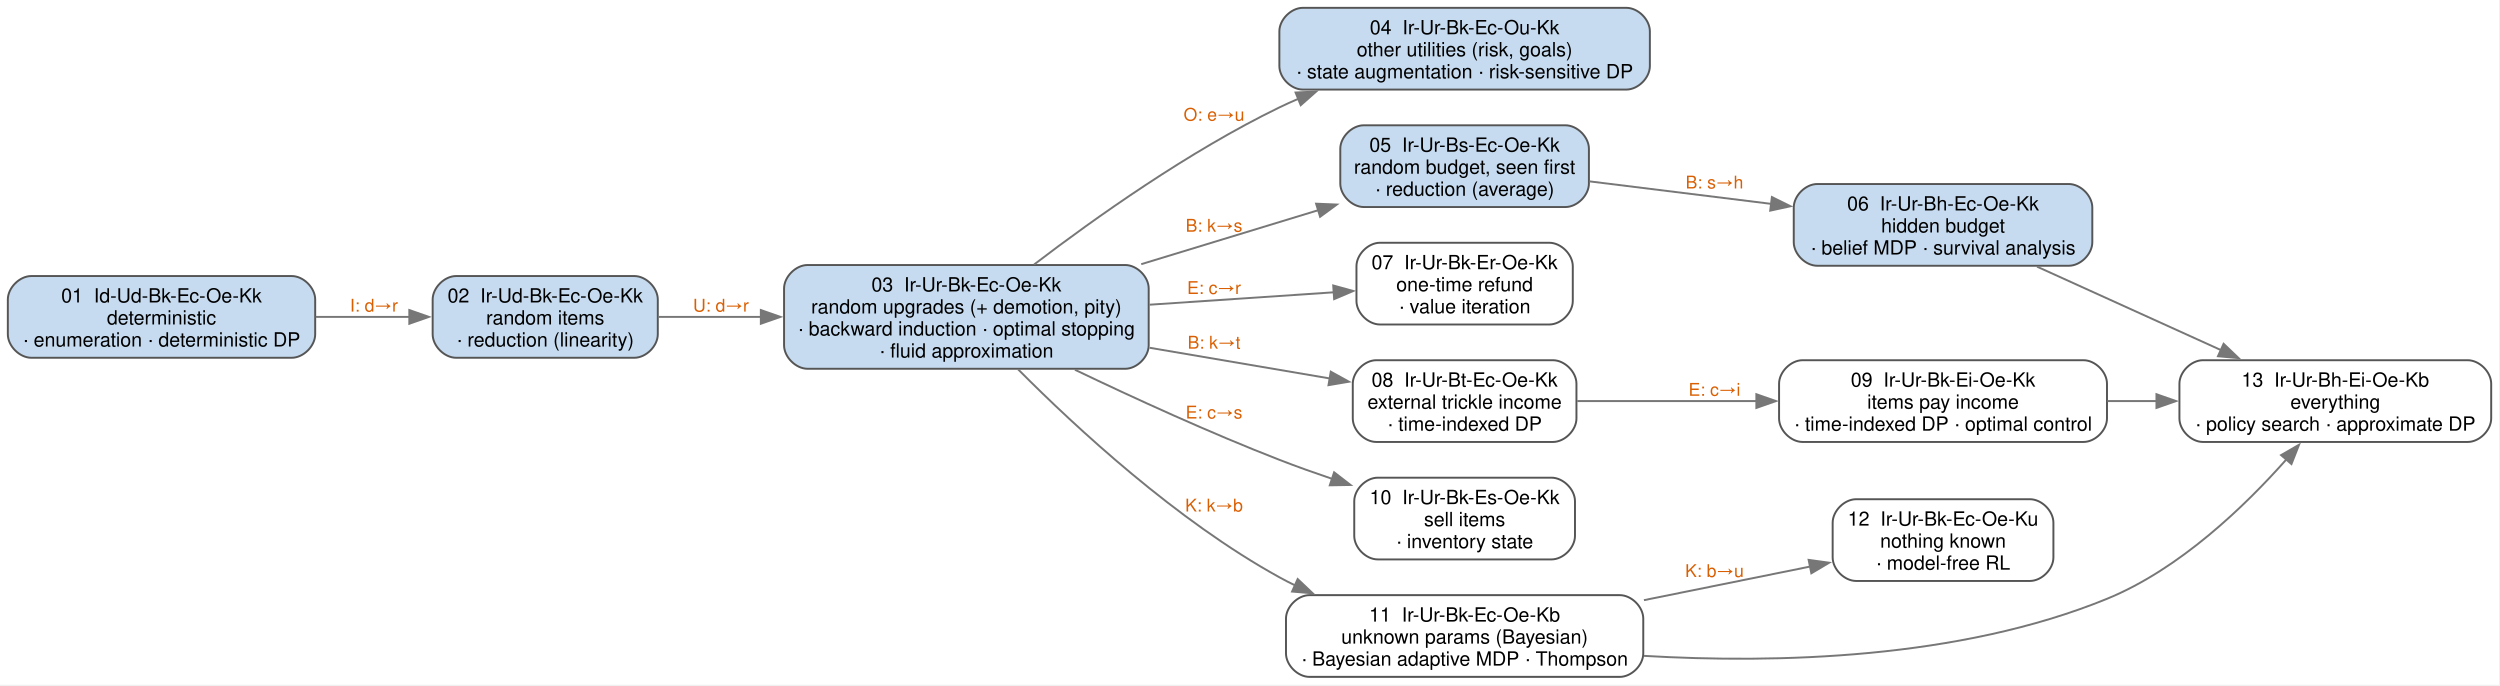
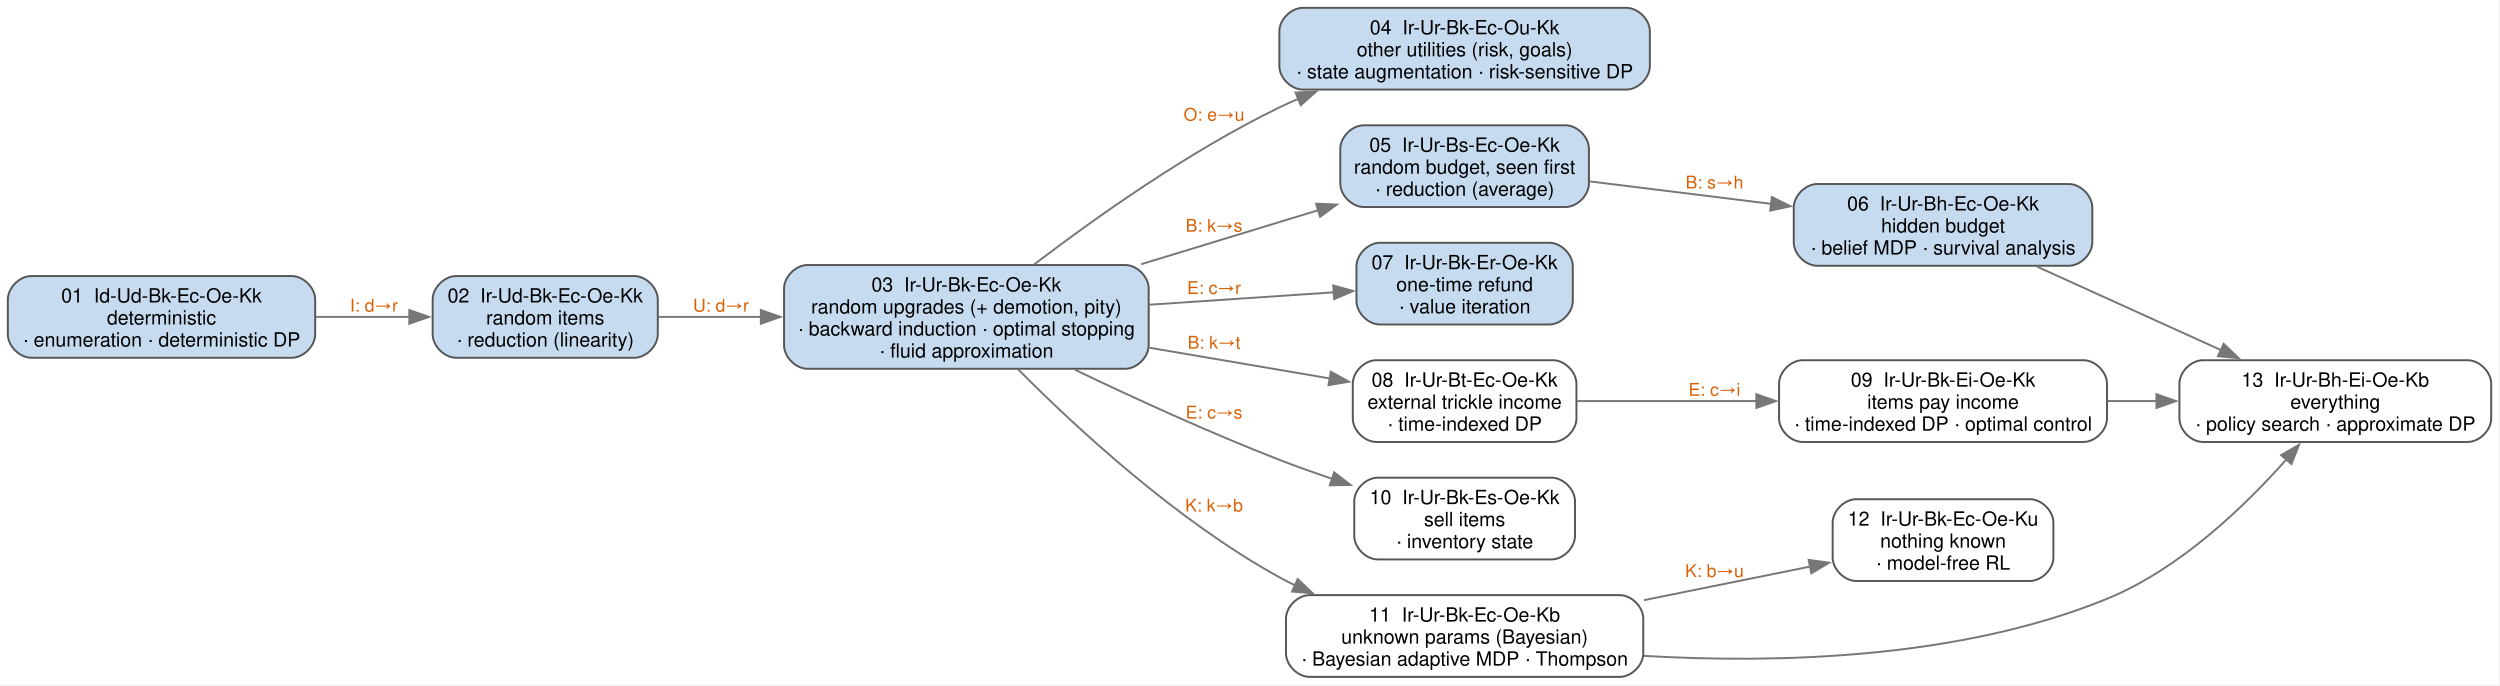
<svg xmlns="http://www.w3.org/2000/svg" width="1277pt" height="350pt" viewBox="0.00 0.00 1277.00 350.00">
  <g id="graph0" class="graph" transform="scale(1 1) rotate(0) translate(4 345.75)">
    <polygon fill="white" stroke="none" points="-4,4 -4,-345.75 1272.5,-345.75 1272.5,4 -4,4" />
    <g id="node1" class="node">
      <path fill="#c6dbef" stroke="#555555" d="M145,-204.75C145,-204.75 12,-204.75 12,-204.75 6,-204.75 0,-198.75 0,-192.75 0,-192.75 0,-175 0,-175 0,-169 6,-163 12,-163 12,-163 145,-163 145,-163 151,-163 157,-169 157,-175 157,-175 157,-192.75 157,-192.75 157,-198.75 151,-204.75 145,-204.75" />
      <text xml:space="preserve" text-anchor="middle" x="78.5" y="-191.25" font-family="Helvetica,sans-Serif" font-size="10.00">01  Id-Ud-Bk-Ec-Oe-Kk</text>
      <text xml:space="preserve" text-anchor="middle" x="78.5" y="-180" font-family="Helvetica,sans-Serif" font-size="10.00">deterministic</text>
      <text xml:space="preserve" text-anchor="middle" x="78.5" y="-168.75" font-family="Helvetica,sans-Serif" font-size="10.00">· enumeration · deterministic DP</text>
    </g>
    <g id="node2" class="node">
      <path fill="#c6dbef" stroke="#555555" d="M320,-204.75C320,-204.75 229,-204.75 229,-204.75 223,-204.75 217,-198.75 217,-192.75 217,-192.75 217,-175 217,-175 217,-169 223,-163 229,-163 229,-163 320,-163 320,-163 326,-163 332,-169 332,-175 332,-175 332,-192.75 332,-192.75 332,-198.75 326,-204.75 320,-204.75" />
      <text xml:space="preserve" text-anchor="middle" x="274.5" y="-191.25" font-family="Helvetica,sans-Serif" font-size="10.00">02  Ir-Ud-Bk-Ec-Oe-Kk</text>
      <text xml:space="preserve" text-anchor="middle" x="274.5" y="-180" font-family="Helvetica,sans-Serif" font-size="10.00">random items</text>
      <text xml:space="preserve" text-anchor="middle" x="274.5" y="-168.75" font-family="Helvetica,sans-Serif" font-size="10.00">· reduction (linearity)</text>
    </g>
    <g id="edge1" class="edge">
      <path fill="none" stroke="#777777" d="M157.29,-183.88C173.24,-183.88 189.91,-183.88 205.48,-183.88" />
      <polygon fill="#777777" stroke="#777777" points="205.08,-187.38 215.08,-183.88 205.08,-180.38 205.08,-187.38" />
      <text xml:space="preserve" text-anchor="middle" x="187" y="-186.57" font-family="Helvetica,sans-Serif" font-size="9.00" fill="#d95f02">I: d→r</text>
    </g>
    <g id="node3" class="node">
      <path fill="#c6dbef" stroke="#555555" d="M570.75,-210.38C570.75,-210.38 408.5,-210.38 408.5,-210.38 402.5,-210.38 396.5,-204.38 396.5,-198.38 396.5,-198.38 396.5,-169.38 396.5,-169.38 396.5,-163.38 402.5,-157.38 408.5,-157.38 408.5,-157.38 570.75,-157.38 570.75,-157.38 576.75,-157.38 582.75,-163.38 582.75,-169.38 582.75,-169.38 582.75,-198.38 582.75,-198.38 582.75,-204.38 576.75,-210.38 570.75,-210.38" />
      <text xml:space="preserve" text-anchor="middle" x="489.62" y="-196.88" font-family="Helvetica,sans-Serif" font-size="10.00">03  Ir-Ur-Bk-Ec-Oe-Kk</text>
      <text xml:space="preserve" text-anchor="middle" x="489.62" y="-185.62" font-family="Helvetica,sans-Serif" font-size="10.00">random upgrades (+ demotion, pity)</text>
      <text xml:space="preserve" text-anchor="middle" x="489.62" y="-174.38" font-family="Helvetica,sans-Serif" font-size="10.00">· backward induction · optimal stopping</text>
      <text xml:space="preserve" text-anchor="middle" x="489.62" y="-163.12" font-family="Helvetica,sans-Serif" font-size="10.00">· fluid approximation</text>
    </g>
    <g id="edge2" class="edge">
      <path fill="none" stroke="#777777" d="M332.33,-183.88C348.49,-183.88 366.62,-183.88 384.65,-183.88" />
      <polygon fill="#777777" stroke="#777777" points="384.64,-187.38 394.64,-183.88 384.64,-180.38 384.64,-187.38" />
      <text xml:space="preserve" text-anchor="middle" x="364.25" y="-186.57" font-family="Helvetica,sans-Serif" font-size="9.00" fill="#d95f02">U: d→r</text>
    </g>
    <g id="node4" class="node">
      <path fill="#c6dbef" stroke="#555555" d="M826.75,-341.75C826.75,-341.75 661.5,-341.75 661.5,-341.75 655.5,-341.75 649.5,-335.75 649.5,-329.75 649.5,-329.75 649.5,-312 649.5,-312 649.5,-306 655.5,-300 661.5,-300 661.5,-300 826.75,-300 826.75,-300 832.75,-300 838.75,-306 838.75,-312 838.75,-312 838.75,-329.75 838.75,-329.75 838.75,-335.75 832.75,-341.75 826.75,-341.75" />
      <text xml:space="preserve" text-anchor="middle" x="744.12" y="-328.25" font-family="Helvetica,sans-Serif" font-size="10.00">04  Ir-Ur-Bk-Ec-Ou-Kk</text>
      <text xml:space="preserve" text-anchor="middle" x="744.12" y="-317" font-family="Helvetica,sans-Serif" font-size="10.00">other utilities (risk, goals)</text>
      <text xml:space="preserve" text-anchor="middle" x="744.12" y="-305.75" font-family="Helvetica,sans-Serif" font-size="10.00">· state augmentation · risk-sensitive DP</text>
    </g>
    <g id="edge3" class="edge">
      <path fill="none" stroke="#777777" d="M524.24,-210.66C555.28,-234.35 603.42,-268.53 649.5,-290.88 652.62,-292.39 655.84,-293.85 659.12,-295.26" />
      <polygon fill="#777777" stroke="#777777" points="657.77,-298.49 668.35,-299.02 660.41,-292.01 657.77,-298.49" />
      <text xml:space="preserve" text-anchor="middle" x="616.12" y="-284.09" font-family="Helvetica,sans-Serif" font-size="9.00" fill="#d95f02">O: e→u</text>
    </g>
    <g id="node5" class="node">
      <path fill="#c6dbef" stroke="#555555" d="M795.62,-281.75C795.62,-281.75 692.62,-281.75 692.62,-281.75 686.62,-281.75 680.62,-275.75 680.62,-269.75 680.62,-269.75 680.62,-252 680.62,-252 680.62,-246 686.62,-240 692.62,-240 692.62,-240 795.62,-240 795.62,-240 801.62,-240 807.62,-246 807.62,-252 807.62,-252 807.62,-269.75 807.62,-269.75 807.62,-275.75 801.62,-281.75 795.62,-281.75" />
      <text xml:space="preserve" text-anchor="middle" x="744.12" y="-268.25" font-family="Helvetica,sans-Serif" font-size="10.00">05  Ir-Ur-Bs-Ec-Oe-Kk</text>
      <text xml:space="preserve" text-anchor="middle" x="744.12" y="-257" font-family="Helvetica,sans-Serif" font-size="10.00">random budget, seen first</text>
      <text xml:space="preserve" text-anchor="middle" x="744.12" y="-245.75" font-family="Helvetica,sans-Serif" font-size="10.00">· reduction (average)</text>
    </g>
    <g id="edge4" class="edge">
      <path fill="none" stroke="#777777" d="M578.94,-210.81C608.57,-219.84 641.28,-229.82 669.65,-238.47" />
      <polygon fill="#777777" stroke="#777777" points="668.26,-241.71 678.85,-241.27 670.31,-235.01 668.26,-241.71" />
      <text xml:space="preserve" text-anchor="middle" x="616.12" y="-227.38" font-family="Helvetica,sans-Serif" font-size="9.00" fill="#d95f02">B: k→s</text>
    </g>
    <g id="node7" class="node">
-       <path fill="white" stroke="#555555" d="M787.38,-221.75C787.38,-221.75 700.88,-221.75 700.88,-221.75 694.88,-221.75 688.88,-215.75 688.88,-209.75 688.88,-209.75 688.88,-192 688.88,-192 688.88,-186 694.88,-180 700.88,-180 700.88,-180 787.38,-180 787.38,-180 793.38,-180 799.38,-186 799.38,-192 799.38,-192 799.38,-209.75 799.38,-209.75 799.38,-215.75 793.38,-221.75 787.38,-221.75" />
+       <path fill="#c6dbef" stroke="#555555" d="M787.38,-221.75C787.38,-221.75 700.88,-221.75 700.88,-221.75 694.88,-221.75 688.88,-215.75 688.88,-209.75 688.88,-209.75 688.88,-192 688.88,-192 688.88,-186 694.88,-180 700.88,-180 700.88,-180 787.38,-180 787.38,-180 793.38,-180 799.38,-186 799.38,-192 799.38,-192 799.38,-209.75 799.38,-209.75 799.38,-215.75 793.38,-221.75 787.38,-221.75" />
      <text xml:space="preserve" text-anchor="middle" x="744.12" y="-208.25" font-family="Helvetica,sans-Serif" font-size="10.00">07  Ir-Ur-Bk-Er-Oe-Kk</text>
      <text xml:space="preserve" text-anchor="middle" x="744.12" y="-197" font-family="Helvetica,sans-Serif" font-size="10.00">one-time refund</text>
      <text xml:space="preserve" text-anchor="middle" x="744.12" y="-185.75" font-family="Helvetica,sans-Serif" font-size="10.00">· value iteration</text>
    </g>
    <g id="edge6" class="edge">
      <path fill="none" stroke="#777777" d="M583.21,-190.11C614.53,-192.22 648.82,-194.53 677.59,-196.46" />
      <polygon fill="#777777" stroke="#777777" points="677.01,-199.93 687.22,-197.11 677.48,-192.95 677.01,-199.93" />
      <text xml:space="preserve" text-anchor="middle" x="616.12" y="-195.58" font-family="Helvetica,sans-Serif" font-size="9.00" fill="#d95f02">E: c→r</text>
    </g>
    <g id="node8" class="node">
      <path fill="white" stroke="#555555" d="M789.25,-161.75C789.25,-161.75 699,-161.75 699,-161.75 693,-161.75 687,-155.75 687,-149.75 687,-149.75 687,-132 687,-132 687,-126 693,-120 699,-120 699,-120 789.25,-120 789.25,-120 795.25,-120 801.25,-126 801.25,-132 801.25,-132 801.25,-149.75 801.25,-149.75 801.25,-155.75 795.25,-161.75 789.25,-161.75" />
      <text xml:space="preserve" text-anchor="middle" x="744.12" y="-148.25" font-family="Helvetica,sans-Serif" font-size="10.00">08  Ir-Ur-Bt-Ec-Oe-Kk</text>
      <text xml:space="preserve" text-anchor="middle" x="744.12" y="-137" font-family="Helvetica,sans-Serif" font-size="10.00">external trickle income</text>
      <text xml:space="preserve" text-anchor="middle" x="744.12" y="-125.75" font-family="Helvetica,sans-Serif" font-size="10.00">· time-indexed DP</text>
    </g>
    <g id="edge7" class="edge">
      <path fill="none" stroke="#777777" d="M583.21,-168.11C613.78,-162.9 647.19,-157.21 675.52,-152.39" />
      <polygon fill="#777777" stroke="#777777" points="675.76,-155.9 685.03,-150.77 674.59,-149 675.76,-155.9" />
      <text xml:space="preserve" text-anchor="middle" x="616.12" y="-167.65" font-family="Helvetica,sans-Serif" font-size="9.00" fill="#d95f02">B: k→t</text>
    </g>
    <g id="node10" class="node">
      <path fill="white" stroke="#555555" d="M788.5,-101.75C788.5,-101.75 699.75,-101.75 699.75,-101.75 693.75,-101.75 687.75,-95.75 687.75,-89.75 687.75,-89.75 687.75,-72 687.75,-72 687.75,-66 693.75,-60 699.75,-60 699.75,-60 788.5,-60 788.5,-60 794.5,-60 800.5,-66 800.5,-72 800.5,-72 800.5,-89.75 800.5,-89.75 800.5,-95.75 794.5,-101.75 788.5,-101.75" />
      <text xml:space="preserve" text-anchor="middle" x="744.12" y="-88.25" font-family="Helvetica,sans-Serif" font-size="10.00">10  Ir-Ur-Bk-Es-Oe-Kk</text>
      <text xml:space="preserve" text-anchor="middle" x="744.12" y="-77" font-family="Helvetica,sans-Serif" font-size="10.00">sell items</text>
      <text xml:space="preserve" text-anchor="middle" x="744.12" y="-65.75" font-family="Helvetica,sans-Serif" font-size="10.00">· inventory state</text>
    </g>
    <g id="edge9" class="edge">
      <path fill="none" stroke="#777777" d="M545.07,-156.88C575.42,-142.34 614.13,-124.61 649.5,-110.88 658.19,-107.5 667.44,-104.2 676.6,-101.1" />
      <polygon fill="#777777" stroke="#777777" points="677.47,-104.5 685.85,-98.03 675.26,-97.85 677.47,-104.5" />
      <text xml:space="preserve" text-anchor="middle" x="616.12" y="-131.97" font-family="Helvetica,sans-Serif" font-size="9.00" fill="#d95f02">E: c→s</text>
    </g>
    <g id="node11" class="node">
      <path fill="white" stroke="#555555" d="M823.38,-41.75C823.38,-41.75 664.88,-41.75 664.88,-41.75 658.88,-41.75 652.88,-35.75 652.88,-29.75 652.88,-29.75 652.88,-12 652.88,-12 652.88,-6 658.88,0 664.88,0 664.88,0 823.38,0 823.38,0 829.38,0 835.38,-6 835.38,-12 835.38,-12 835.38,-29.75 835.38,-29.75 835.38,-35.75 829.38,-41.75 823.38,-41.75" />
      <text xml:space="preserve" text-anchor="middle" x="744.12" y="-28.25" font-family="Helvetica,sans-Serif" font-size="10.00">11  Ir-Ur-Bk-Ec-Oe-Kb</text>
      <text xml:space="preserve" text-anchor="middle" x="744.12" y="-17" font-family="Helvetica,sans-Serif" font-size="10.00">unknown params (Bayesian)</text>
      <text xml:space="preserve" text-anchor="middle" x="744.12" y="-5.75" font-family="Helvetica,sans-Serif" font-size="10.00">· Bayesian adaptive MDP · Thompson</text>
    </g>
    <g id="edge10" class="edge">
      <path fill="none" stroke="#777777" d="M516.07,-157.07C545.61,-127.34 597.04,-79.77 649.5,-50.88 652.14,-49.42 654.87,-48.02 657.65,-46.68" />
      <polygon fill="#777777" stroke="#777777" points="658.85,-49.98 666.54,-42.69 655.99,-43.59 658.85,-49.98" />
      <text xml:space="preserve" text-anchor="middle" x="616.12" y="-84.47" font-family="Helvetica,sans-Serif" font-size="9.00" fill="#d95f02">K: k→b</text>
    </g>
    <g id="node6" class="node">
      <path fill="#c6dbef" stroke="#555555" d="M1052.75,-251.75C1052.75,-251.75 924.25,-251.75 924.25,-251.75 918.25,-251.75 912.25,-245.75 912.25,-239.75 912.25,-239.75 912.25,-222 912.25,-222 912.25,-216 918.25,-210 924.25,-210 924.25,-210 1052.75,-210 1052.75,-210 1058.75,-210 1064.75,-216 1064.75,-222 1064.75,-222 1064.75,-239.75 1064.75,-239.75 1064.75,-245.75 1058.75,-251.75 1052.75,-251.75" />
      <text xml:space="preserve" text-anchor="middle" x="988.5" y="-238.25" font-family="Helvetica,sans-Serif" font-size="10.00">06  Ir-Ur-Bh-Ec-Oe-Kk</text>
      <text xml:space="preserve" text-anchor="middle" x="988.5" y="-227" font-family="Helvetica,sans-Serif" font-size="10.00">hidden budget</text>
      <text xml:space="preserve" text-anchor="middle" x="988.5" y="-215.75" font-family="Helvetica,sans-Serif" font-size="10.00">· belief MDP · survival analysis</text>
    </g>
    <g id="edge5" class="edge">
      <path fill="none" stroke="#777777" d="M807.86,-253.11C836.22,-249.6 870.19,-245.4 900.92,-241.59" />
      <polygon fill="#777777" stroke="#777777" points="901.08,-245.1 910.58,-240.4 900.22,-238.15 901.08,-245.1" />
      <text xml:space="preserve" text-anchor="middle" x="871.75" y="-249.47" font-family="Helvetica,sans-Serif" font-size="9.00" fill="#d95f02">B: s→h</text>
    </g>
    <g id="node13" class="node">
      <path fill="white" stroke="#555555" d="M1256.5,-161.75C1256.5,-161.75 1121.25,-161.75 1121.25,-161.75 1115.25,-161.75 1109.25,-155.75 1109.25,-149.75 1109.25,-149.75 1109.25,-132 1109.25,-132 1109.25,-126 1115.25,-120 1121.25,-120 1121.25,-120 1256.5,-120 1256.5,-120 1262.5,-120 1268.5,-126 1268.5,-132 1268.5,-132 1268.5,-149.75 1268.5,-149.75 1268.5,-155.75 1262.5,-161.75 1256.5,-161.75" />
      <text xml:space="preserve" text-anchor="middle" x="1188.88" y="-148.25" font-family="Helvetica,sans-Serif" font-size="10.00">13  Ir-Ur-Bh-Ei-Oe-Kb</text>
      <text xml:space="preserve" text-anchor="middle" x="1188.88" y="-137" font-family="Helvetica,sans-Serif" font-size="10.00">everything</text>
      <text xml:space="preserve" text-anchor="middle" x="1188.88" y="-125.75" font-family="Helvetica,sans-Serif" font-size="10.00">· policy search · approximate DP</text>
    </g>
    <g id="edge12" class="edge">
      <path fill="none" stroke="#777777" d="M1036.51,-209.55C1064.7,-196.76 1100.74,-180.41 1130.58,-166.87" />
      <polygon fill="#777777" stroke="#777777" points="1131.82,-170.15 1139.48,-162.83 1128.93,-163.78 1131.82,-170.15" />
    </g>
    <g id="node9" class="node">
      <path fill="white" stroke="#555555" d="M1060.25,-161.75C1060.25,-161.75 916.75,-161.75 916.75,-161.75 910.75,-161.75 904.75,-155.75 904.75,-149.75 904.75,-149.75 904.75,-132 904.75,-132 904.75,-126 910.75,-120 916.75,-120 916.75,-120 1060.25,-120 1060.25,-120 1066.25,-120 1072.25,-126 1072.25,-132 1072.25,-132 1072.25,-149.75 1072.25,-149.75 1072.25,-155.75 1066.25,-161.75 1060.25,-161.75" />
      <text xml:space="preserve" text-anchor="middle" x="988.5" y="-148.25" font-family="Helvetica,sans-Serif" font-size="10.00">09  Ir-Ur-Bk-Ei-Oe-Kk</text>
      <text xml:space="preserve" text-anchor="middle" x="988.5" y="-137" font-family="Helvetica,sans-Serif" font-size="10.00">items pay income</text>
      <text xml:space="preserve" text-anchor="middle" x="988.5" y="-125.75" font-family="Helvetica,sans-Serif" font-size="10.00">· time-indexed DP · optimal control</text>
    </g>
    <g id="edge8" class="edge">
      <path fill="none" stroke="#777777" d="M801.65,-140.88C828.93,-140.88 862.4,-140.88 893.38,-140.88" />
      <polygon fill="#777777" stroke="#777777" points="893.15,-144.38 903.15,-140.88 893.15,-137.38 893.15,-144.38" />
      <text xml:space="preserve" text-anchor="middle" x="871.75" y="-143.57" font-family="Helvetica,sans-Serif" font-size="9.00" fill="#d95f02">E: c→i</text>
    </g>
    <g id="edge13" class="edge">
      <path fill="none" stroke="#777777" d="M1072.48,-140.88C1080.8,-140.88 1089.28,-140.88 1097.67,-140.88" />
      <polygon fill="#777777" stroke="#777777" points="1097.52,-144.38 1107.52,-140.88 1097.52,-137.38 1097.52,-144.38" />
    </g>
    <g id="node12" class="node">
      <path fill="white" stroke="#555555" d="M1032.88,-90.75C1032.88,-90.75 944.12,-90.75 944.12,-90.75 938.12,-90.75 932.12,-84.75 932.12,-78.75 932.12,-78.75 932.12,-61 932.12,-61 932.12,-55 938.12,-49 944.12,-49 944.12,-49 1032.88,-49 1032.88,-49 1038.88,-49 1044.88,-55 1044.88,-61 1044.88,-61 1044.88,-78.75 1044.88,-78.75 1044.88,-84.75 1038.88,-90.75 1032.88,-90.75" />
      <text xml:space="preserve" text-anchor="middle" x="988.5" y="-77.25" font-family="Helvetica,sans-Serif" font-size="10.00">12  Ir-Ur-Bk-Ec-Oe-Ku</text>
      <text xml:space="preserve" text-anchor="middle" x="988.5" y="-66" font-family="Helvetica,sans-Serif" font-size="10.00">nothing known</text>
      <text xml:space="preserve" text-anchor="middle" x="988.5" y="-54.75" font-family="Helvetica,sans-Serif" font-size="10.00">· model-free RL</text>
    </g>
    <g id="edge11" class="edge">
      <path fill="none" stroke="#777777" d="M835.72,-39.19C863.96,-44.9 894.56,-51.09 920.85,-56.4" />
      <polygon fill="#777777" stroke="#777777" points="919.85,-59.77 930.34,-58.32 921.24,-52.91 919.85,-59.77" />
      <text xml:space="preserve" text-anchor="middle" x="871.75" y="-51.01" font-family="Helvetica,sans-Serif" font-size="9.00" fill="#d95f02">K: b→u</text>
    </g>
    <g id="edge14" class="edge">
      <path fill="none" stroke="#777777" d="M835.7,-10.74C903.37,-6.77 996.82,-9.04 1072.25,-39.88 1109.39,-55.05 1142.82,-87.3 1164.07,-111.29" />
      <polygon fill="#777777" stroke="#777777" points="1161.17,-113.28 1170.35,-118.57 1166.47,-108.71 1161.17,-113.28" />
    </g>
  </g>
</svg>
